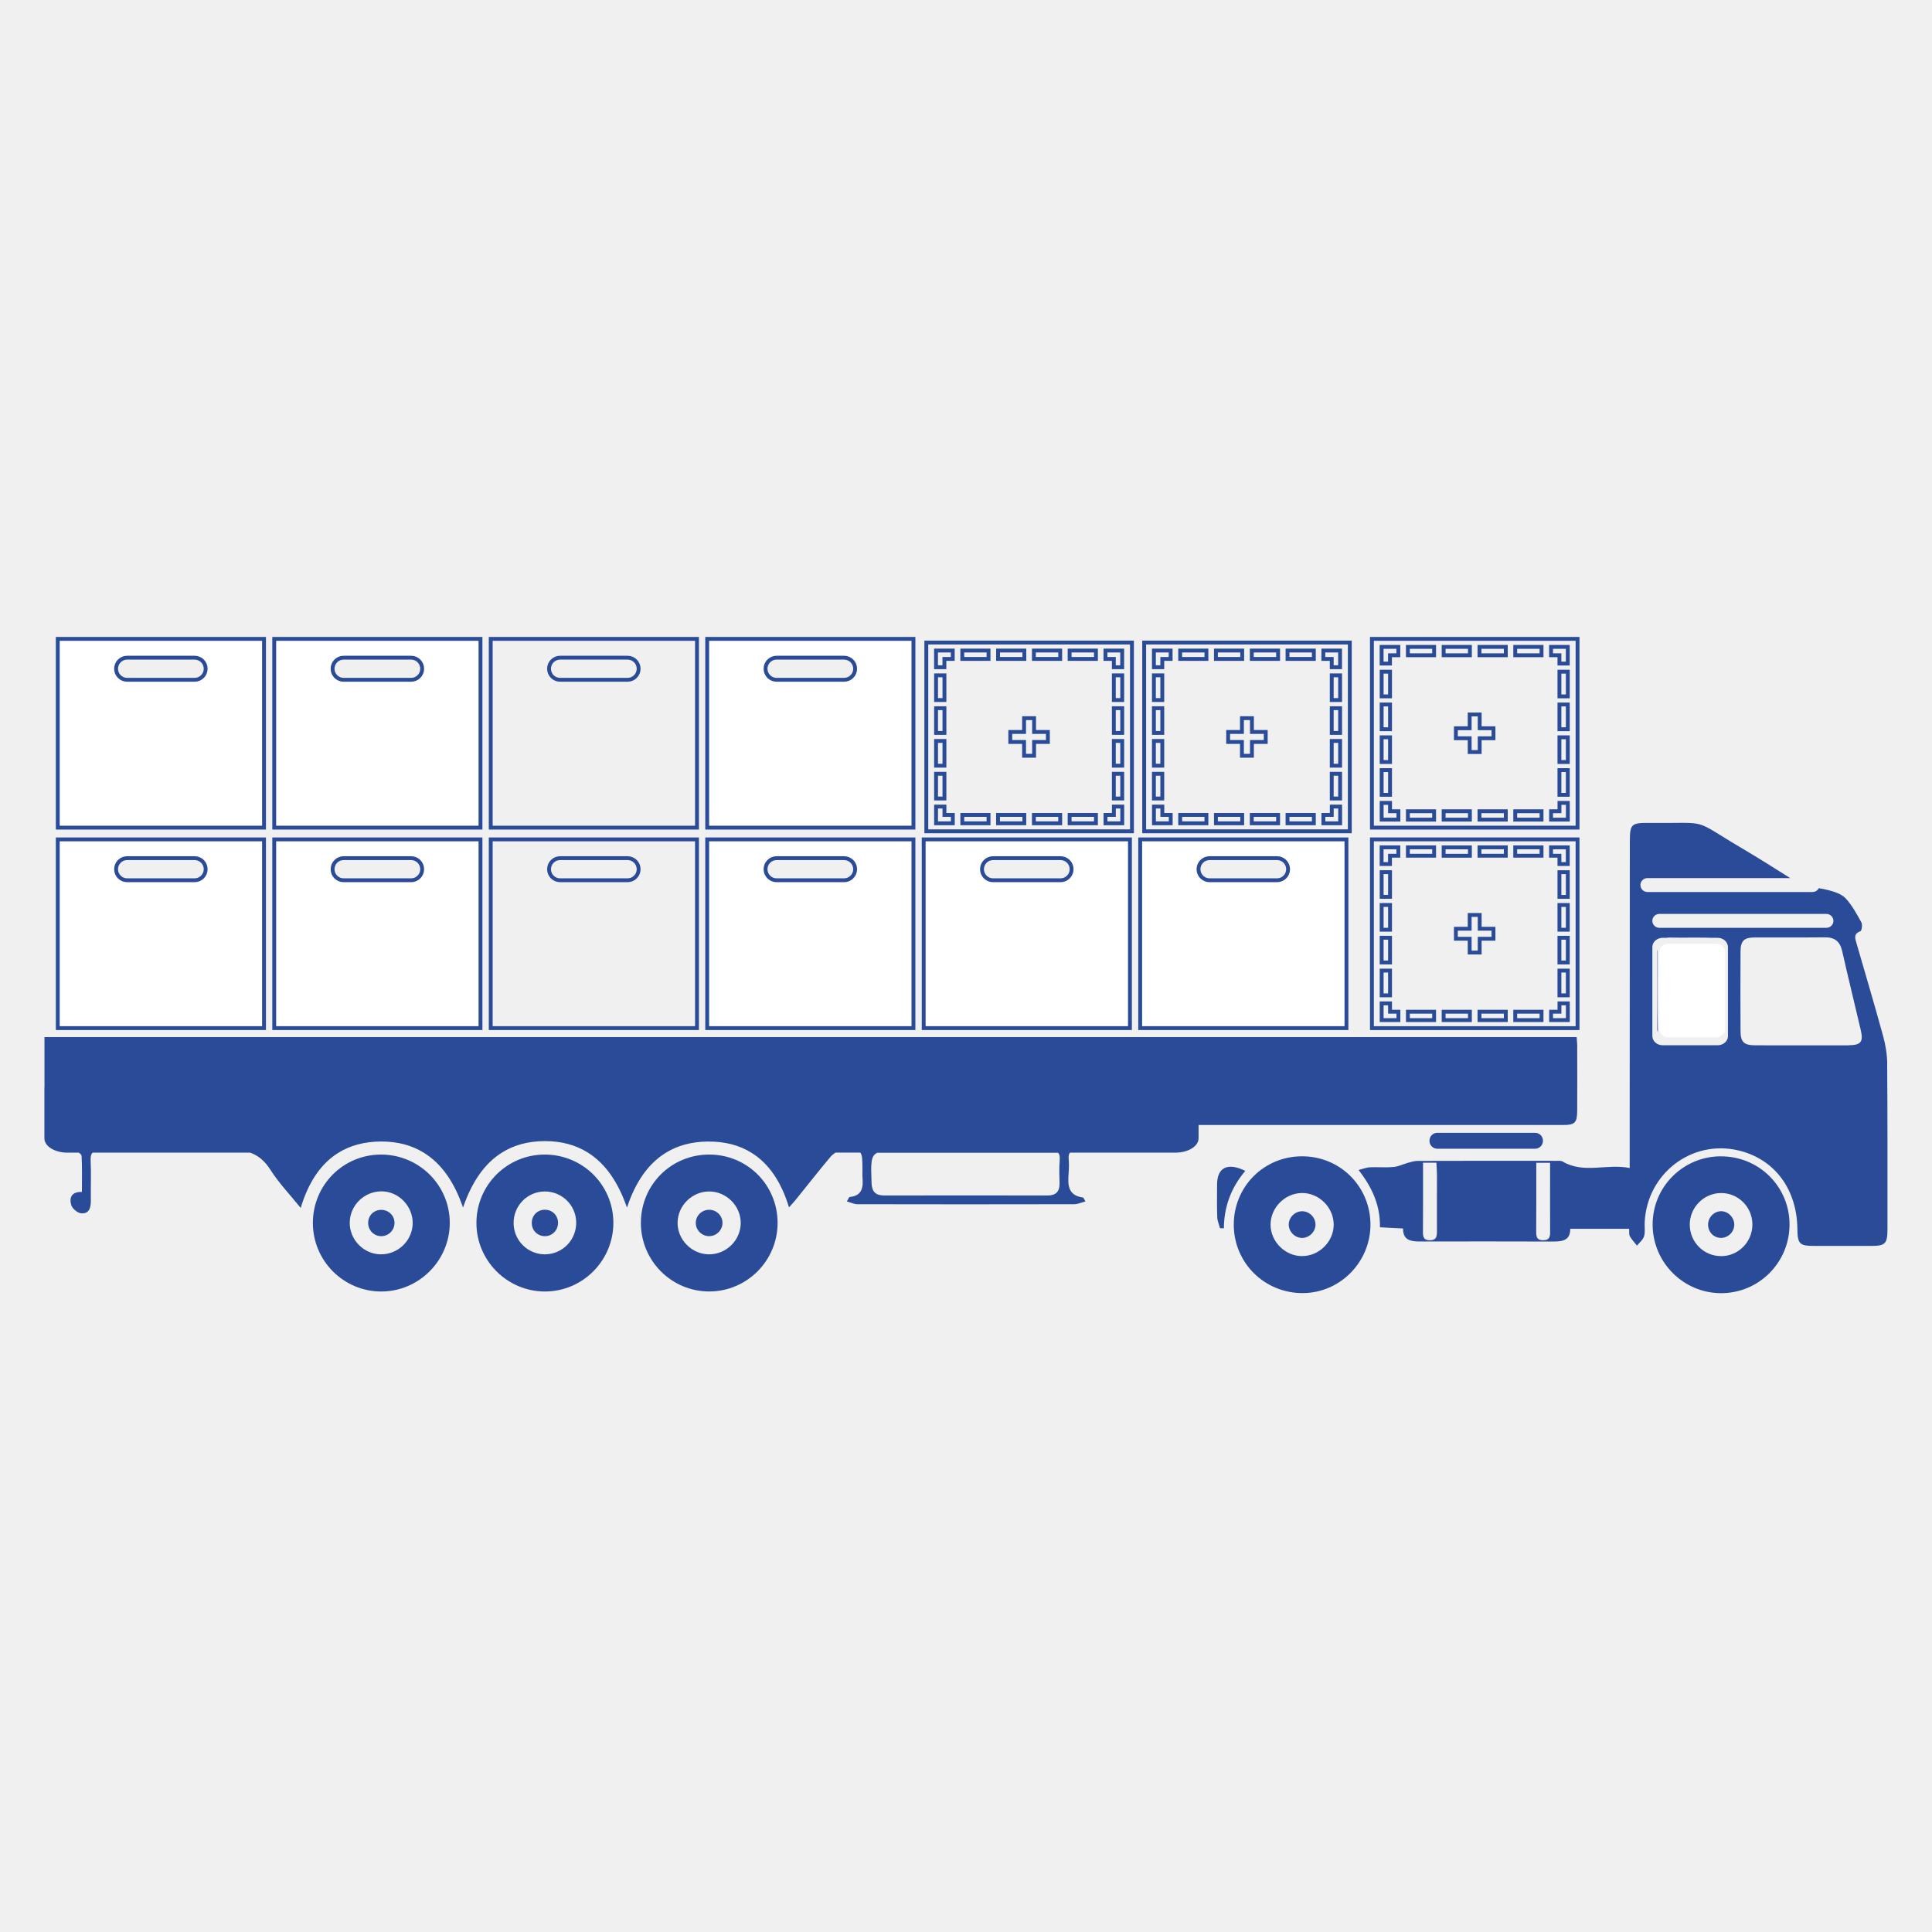
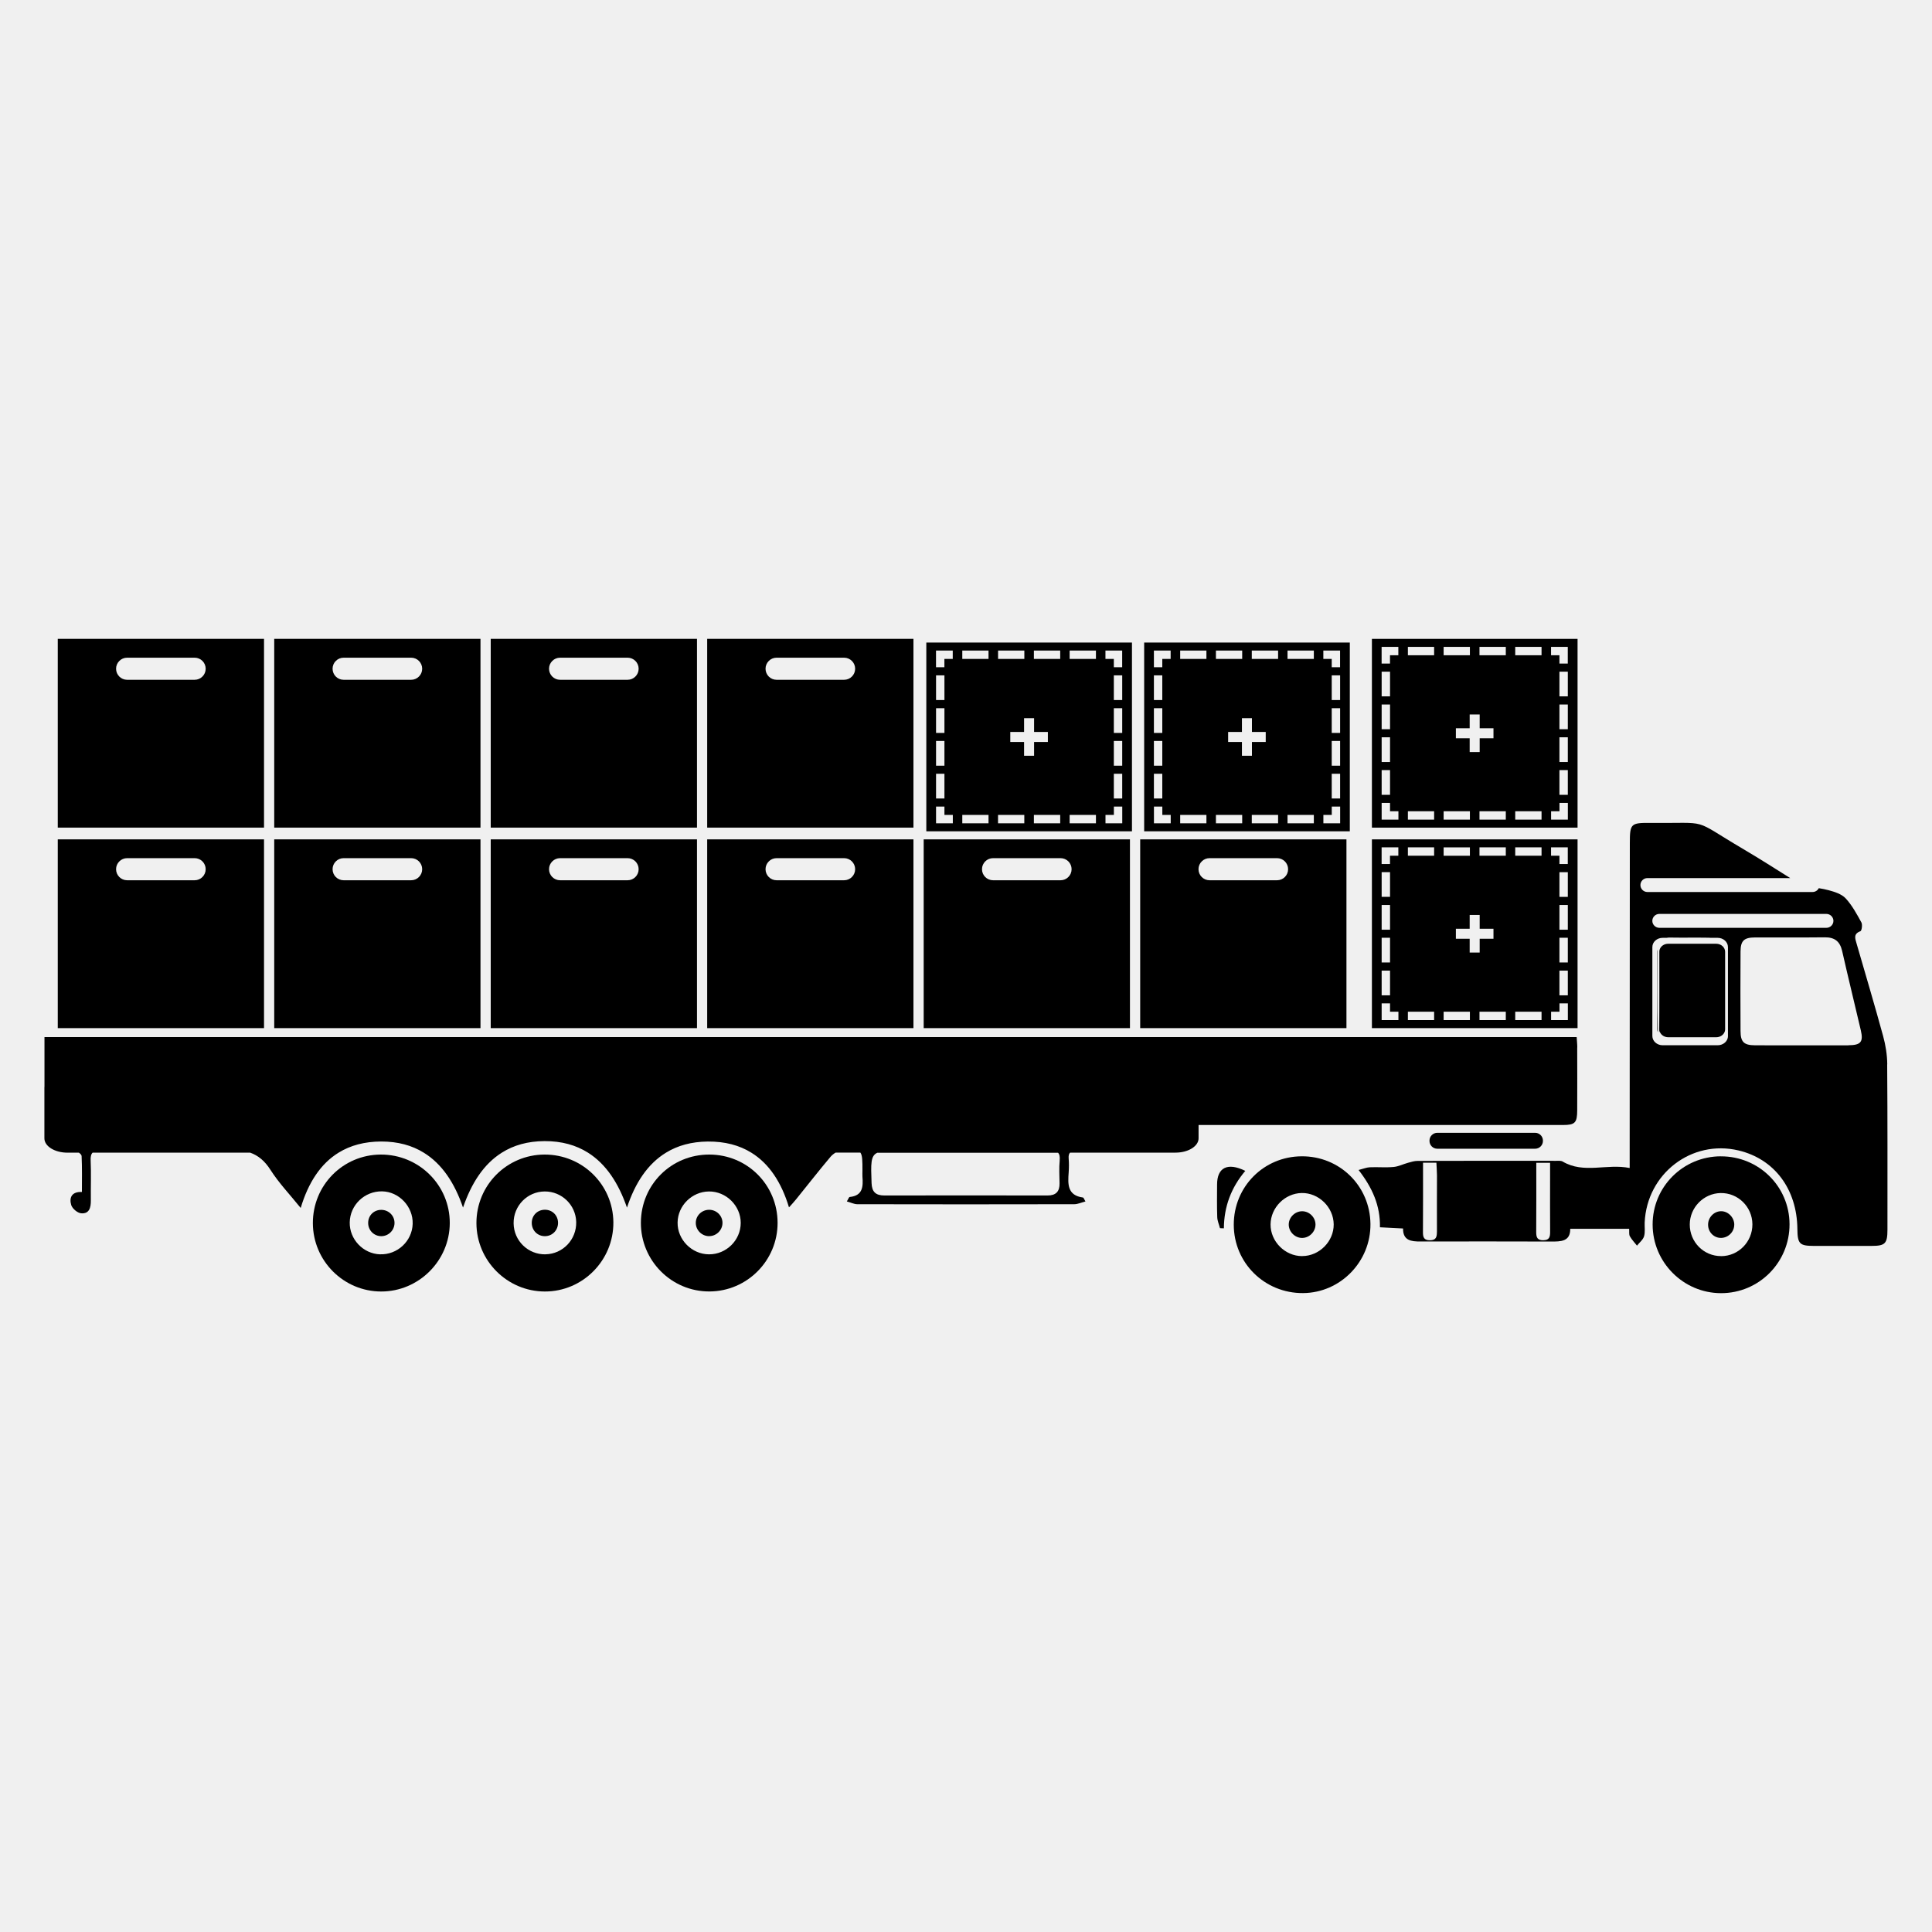
<svg xmlns="http://www.w3.org/2000/svg" id="Layer_1" data-name="Layer 1" viewBox="0 0 500 500">
  <defs>
    <style>
      .cls-1, .cls-2, .cls-3 {
        stroke: #2a4c98;
        stroke-miterlimit: 10;
      }

      .cls-1, .cls-4 {
        fill: #fff;
      }

      .cls-2, .cls-3 {
        fill: none;
      }

      .cls-3 {
        strokeWidth: .25px;
      }

      .cls-4, .cls-5 {
        strokeWidth: 0px;
      }

      .cls-5 {
        fill: #2a4c98;
      }
    </style>
  </defs>
-   <path class="cls-4" d="M429.59,267.14c-.11-.24-.16-.5-.16-.78v-20.03c0-.2.03-.4.09-.58,0,.04,0,.09,0,.13,0,7.09-.06,14.17.08,21.26Z" />
-   <path class="cls-4" d="M429.59,267.14c-.11-.24-.16-.5-.16-.78v-20.03c0-.2.03-.4.09-.58,0,.04,0,.09,0,.13,0,7.09-.06,14.17.08,21.26Z" />
-   <path class="cls-4" d="M446.46,246.33v20.03c0,.36-.1.69-.27.98-.39.66-1.16,1.1-2.04,1.1h-12.4c-.98,0-1.81-.54-2.15-1.31-.14-7.09-.08-14.17-.08-21.26,0-.05,0-.09,0-.13.28-.87,1.16-1.5,2.22-1.5h12.4c.64,0,1.22.23,1.64.61.42.38.68.9.68,1.48Z" />
+   <path className="cls-4" d="M429.59,267.14c-.11-.24-.16-.5-.16-.78v-20.03c0-.2.03-.4.09-.58,0,.04,0,.09,0,.13,0,7.09-.06,14.17.08,21.26Z" />
+   <path className="cls-4" d="M429.59,267.14c-.11-.24-.16-.5-.16-.78v-20.03c0-.2.03-.4.09-.58,0,.04,0,.09,0,.13,0,7.09-.06,14.17.08,21.26Z" />
+   <path className="cls-4" d="M446.46,246.33v20.03c0,.36-.1.69-.27.98-.39.66-1.16,1.1-2.04,1.1h-12.4c-.98,0-1.81-.54-2.15-1.31-.14-7.09-.08-14.17-.08-21.26,0-.05,0-.09,0-.13.28-.87,1.16-1.5,2.22-1.5h12.4c.64,0,1.22.23,1.64.61.42.38.68.9.68,1.48Z" />
  <g>
-     <path class="cls-5" d="M408.2,271.11c0-.91-.11-1.81-.16-2.71H11.51c0,4.33,0,8.57,0,12.79h0v.02h0c-.01.07-.02.14-.02.21v13.19c0,2.04,2.68,3.7,5.97,3.7h2.96c.38.26.68.59.7.86.15,3.06.08,6.13.08,9.31-2.75-.11-3.3,1.57-2.77,3.37.27.93,1.63,2.08,2.58,2.15,2.14.18,2.52-1.53,2.5-3.35-.04-3.43.1-6.87-.05-10.3-.05-1,.11-1.66.51-2.05h40.76c2.07.73,3.78,2.12,5.26,4.45,2.17,3.41,5.03,6.39,7.83,9.87,1.95-6.53,5.15-11.46,9.82-14.32,3.04-1.87,6.7-2.87,11.03-2.88,4.33,0,7.95,1.01,10.98,2.88,4.75,2.91,8.02,7.88,10.18,14.22,2.15-6.29,5.36-11.28,10.06-14.22,3.02-1.91,6.66-2.96,11.03-2.98,4.45-.02,8.16,1.04,11.24,2.98,4.7,2.95,7.93,7.93,10.1,14.23,2.1-6.38,5.37-11.34,10.12-14.23,2.98-1.83,6.55-2.83,10.78-2.87,4.45-.04,8.18.96,11.27,2.87,4.65,2.86,7.83,7.75,9.76,14.17.74-.83,1.32-1.43,1.83-2.08,2.97-3.67,5.87-7.39,8.91-11,.35-.41.82-.8,1.33-1.1h6.4c.54.72.54,2.12.54,4.68,0,.52-.03,1.03,0,1.55.2,2.57.1,4.92-3.3,5.26-.2.02-.34.51-.74,1.15,1.06.29,1.89.72,2.72.72,18.71.04,37.42.04,56.13,0,.91,0,1.82-.43,2.9-.71-.37-.62-.47-1-.62-1.02-4.09-.55-3.94-3.47-3.72-6.49.09-1.19.1-2.41,0-3.6-.06-.74.06-1.22.36-1.53h27.29c3.3,0,5.97-1.66,5.97-3.7v-3.45c31.44,0,62.87.01,94.31,0,3.13,0,3.67-.58,3.68-3.85.02-5.41.02-10.82,0-16.22ZM274.25,300.31c-.19,1.96-.07,3.95-.04,5.92.04,2.13-.93,3.16-3.1,3.16-14.08-.02-28.15-.03-42.23,0-2.25,0-3.24-.94-3.32-3.22-.18-5.02-.27-7.03,1.47-7.83h46.8c.37.38.51,1,.41,1.99Z" />
-     <path class="cls-5" d="M428.98,245.88s0-.09,0-.13c-.06.19-.09.38-.09.58v20.03c0,.27.06.54.16.78-.14-7.09-.08-14.17-.08-21.26ZM428.98,245.88s0-.09,0-.13c-.06.19-.09.38-.09.58v20.03c0,.27.06.54.16.78-.14-7.09-.08-14.17-.08-21.26ZM428.98,245.88s0-.09,0-.13c-.06.19-.09.38-.09.58v20.03c0,.27.06.54.16.78-.14-7.09-.08-14.17-.08-21.26ZM428.98,245.88s0-.09,0-.13c-.06.19-.09.38-.09.58v20.03c0,.27.06.54.16.78-.14-7.09-.08-14.17-.08-21.26ZM428.98,245.88s0-.09,0-.13c-.06.19-.09.38-.09.58v20.03c0,.27.06.54.16.78-.14-7.09-.08-14.17-.08-21.26ZM428.98,245.88s0-.09,0-.13c-.06.19-.09.38-.09.58v20.03c0,.27.06.54.16.78-.14-7.09-.08-14.17-.08-21.26ZM428.98,245.88s0-.09,0-.13c-.06.19-.09.38-.09.58v20.03c0,.27.06.54.16.78-.14-7.09-.08-14.17-.08-21.26ZM428.98,245.88s0-.09,0-.13c-.06.19-.09.38-.09.58v20.03c0,.27.06.54.16.78-.14-7.09-.08-14.17-.08-21.26ZM488.42,275.46c-.02-2.45-.42-4.96-1.07-7.33-2.19-8.02-4.57-16-6.88-23.98-.37-1.27-.85-2.47,1-3.15.35-.12.57-1.69.26-2.27-1.19-2.17-2.41-4.43-4.07-6.23-1.04-1.12-2.84-1.69-4.4-2.11-.84-.23-1.7-.39-2.56-.53-.3.59-.91.99-1.61.99h-42.75c-.49,0-.95-.2-1.27-.53-.33-.32-.53-.78-.53-1.27,0-.99.81-1.8,1.8-1.8h36.97c-4.07-2.55-8.12-5.14-12.26-7.58-13.68-8.05-8.02-6.55-24.02-6.7-4.98-.04-5.23.22-5.23,5.23-.02,26.69-.03,53.38-.04,80.07v4.01c-5.97-1.2-11.85,1.57-17.34-1.67-.46-.27-1.17-.19-1.77-.19-11.93-.01-23.86-.02-35.79.02-.82,0-1.66.27-2.47.49-1.25.34-2.47.97-3.74,1.08-2.04.19-4.11-.01-6.17.08-.83.04-1.65.39-2.88.7,3.54,4.57,5.64,9.18,5.53,14.83,2.01.1,3.87.2,5.98.31-.04,3.14,2.1,3.38,4.54,3.37,11.24-.03,22.49-.02,33.73.01,2.55.01,5.03.03,5-3.3h15.24c.06.78-.08,1.47.19,1.94.49.88,1.22,1.62,1.84,2.42.63-.79,1.55-1.5,1.83-2.41.33-1.11.11-2.38.16-3.58.57-12.63,12.14-21.52,24.27-18.65,9.3,2.2,15.14,9.98,15.25,20.31.04,3.86.55,4.39,4.24,4.4,4.98.01,9.96.01,14.93,0,3.56,0,4.14-.59,4.14-4.23,0-14.25.04-28.5-.07-42.74ZM371.87,318.85c0,1.3-.24,2.12-1.8,2.13-1.56.01-1.82-.78-1.81-2.1.04-5.9.02-11.79.02-17.97h3.46c.05,1.14.14,2.21.15,3.29,0,4.88-.04,9.76-.01,14.65ZM399.39,320.98c-1.56,0-1.82-.78-1.82-2.1.04-5.89.02-11.78.02-17.95h3.57v4.56c0,4.45-.02,8.9.01,13.34,0,1.28-.2,2.14-1.78,2.14ZM447.2,268.12c0,1.32-1.19,2.39-2.66,2.39h-14.25c-1.47,0-2.66-1.07-2.66-2.39v-23.02c0-1.32,1.19-2.39,2.66-2.39h1c.3-.06.63-.08.99-.07,3.33.06,6.66-.02,10,.04.11,0,.22.01.32.03h1.93c1.47,0,2.66,1.07,2.66,2.39v23.02ZM429.45,240.12c-.5,0-.96-.2-1.29-.53-.33-.32-.54-.78-.54-1.27,0-.99.82-1.8,1.82-1.8h43.22c.5,0,.96.2,1.29.53.33.32.54.78.54,1.27,0,.99-.82,1.8-1.82,1.8h-43.22ZM478.35,270.53c-3.94.02-7.89,0-11.83,0s-8.24.02-12.35-.01c-2.84-.02-3.71-.85-3.72-3.69-.04-6.87-.04-13.73,0-20.59.02-2.8.91-3.62,3.77-3.63,6.01-.02,12.01.04,18.02-.03,2.55-.03,3.94,1.03,4.51,3.55,1.55,6.85,3.23,13.67,4.83,20.52.7,3.01-.01,3.85-3.22,3.86ZM428.98,245.88s0-.09,0-.13c-.06.19-.09.38-.09.58v20.03c0,.27.06.54.16.78-.14-7.09-.08-14.17-.08-21.26ZM428.98,245.88s0-.09,0-.13c-.06.19-.09.38-.09.58v20.03c0,.27.06.54.16.78-.14-7.09-.08-14.17-.08-21.26ZM428.98,245.88s0-.09,0-.13c-.06.19-.09.38-.09.58v20.03c0,.27.06.54.16.78-.14-7.09-.08-14.17-.08-21.26ZM428.98,245.88s0-.09,0-.13c-.06.19-.09.38-.09.58v20.03c0,.27.06.54.16.78-.14-7.09-.08-14.17-.08-21.26ZM428.98,245.88s0-.09,0-.13c-.06.19-.09.38-.09.58v20.03c0,.27.06.54.16.78-.14-7.09-.08-14.17-.08-21.26ZM428.98,245.88s0-.09,0-.13c-.06.19-.09.38-.09.58v20.03c0,.27.06.54.16.78-.14-7.09-.08-14.17-.08-21.26ZM428.98,245.88s0-.09,0-.13c-.06.19-.09.38-.09.58v20.03c0,.27.06.54.16.78-.14-7.09-.08-14.17-.08-21.26Z" />
-     <path class="cls-5" d="M445.35,299.25c-9.8.03-17.68,7.93-17.65,17.69.02,9.75,7.94,17.7,17.67,17.73,9.85.03,17.8-7.97,17.76-17.87-.04-9.76-7.96-17.57-17.78-17.54ZM445.44,325.08c-4.52.02-8.14-3.64-8.13-8.19.01-4.39,3.58-8.04,7.96-8.13,4.51-.09,8.21,3.54,8.25,8.07.03,4.54-3.59,8.24-8.08,8.26Z" />
-     <path class="cls-5" d="M140.91,298.8c-9.77.04-17.63,7.96-17.61,17.74.02,9.73,7.96,17.68,17.7,17.7,9.82.02,17.82-8.07,17.74-17.92-.09-9.76-8.02-17.55-17.83-17.52ZM141.2,324.62c-4.52.09-8.22-3.5-8.28-8.02-.06-4.53,3.55-8.23,8.05-8.25,4.42-.02,8.04,3.49,8.15,7.89.11,4.54-3.44,8.29-7.93,8.37Z" />
-     <path class="cls-5" d="M98.53,298.8c-9.79.05-17.58,7.94-17.56,17.75.03,9.76,7.95,17.69,17.69,17.69,9.71,0,17.69-7.95,17.74-17.68.05-9.83-7.98-17.8-17.87-17.76ZM98.34,324.62c-4.37-.16-7.91-3.9-7.83-8.27.08-4.5,3.83-8.09,8.35-8.03,4.41.06,8.08,3.95,7.94,8.42-.14,4.48-3.97,8.04-8.46,7.87Z" />
-     <path class="cls-5" d="M336.87,299.25c-9.82.05-17.59,7.88-17.57,17.72.01,9.88,8,17.75,17.93,17.68,9.68-.07,17.55-8.15,17.44-17.91-.11-9.83-7.97-17.55-17.8-17.49ZM336.98,325.08c-4.43,0-8.21-3.81-8.16-8.23.05-4.34,3.7-8.01,8.05-8.1,4.41-.08,8.25,3.67,8.29,8.11.04,4.42-3.73,8.22-8.17,8.21Z" />
-     <path class="cls-5" d="M183.57,298.8c-9.83-.01-17.65,7.76-17.71,17.59-.06,9.86,7.94,17.9,17.78,17.84,9.74-.06,17.62-8.02,17.6-17.78-.02-9.81-7.86-17.64-17.66-17.65ZM183.48,324.62c-4.46-.02-8.19-3.81-8.12-8.25.07-4.36,3.71-7.97,8.1-8.02,4.46-.05,8.24,3.69,8.24,8.13,0,4.48-3.72,8.16-8.21,8.14Z" />
-     <path class="cls-5" d="M315.73,317.85c-.25-.96-.68-1.91-.71-2.87-.1-2.81-.05-5.63-.04-8.45.01-4.33,2.67-5.79,7.3-3.51-3.61,4.26-5.51,9.21-5.54,14.87-.34-.01-.67-.03-1.01-.04Z" />
-     <path class="cls-5" d="M448.82,316.88c.04,1.86-1.47,3.43-3.35,3.49-1.87.05-3.4-1.45-3.42-3.38-.03-1.88,1.49-3.5,3.33-3.53,1.81-.03,3.41,1.56,3.45,3.42Z" />
-     <path class="cls-5" d="M141.05,319.92c-1.91.02-3.41-1.46-3.43-3.4-.02-1.94,1.43-3.42,3.37-3.44,1.94-.02,3.42,1.45,3.43,3.38,0,1.93-1.46,3.44-3.37,3.46Z" />
-     <path class="cls-5" d="M102.1,316.51c-.01,1.88-1.54,3.4-3.42,3.41-1.89,0-3.4-1.51-3.4-3.42,0-1.94,1.47-3.4,3.4-3.39,1.92.01,3.43,1.51,3.42,3.39Z" />
-     <path class="cls-5" d="M340.45,316.95c-.02,1.93-1.75,3.55-3.68,3.42-1.83-.12-3.33-1.78-3.24-3.6.08-1.83,1.71-3.35,3.55-3.3,1.85.05,3.39,1.64,3.37,3.48Z" />
-     <path class="cls-5" d="M183.54,319.92c-1.89,0-3.46-1.54-3.47-3.42-.01-1.88,1.53-3.4,3.45-3.41,1.91,0,3.46,1.51,3.46,3.39,0,1.87-1.56,3.43-3.45,3.43Z" />
-     <rect class="cls-5" x="369.95" y="293.17" width="29.36" height="4.12" rx="2.02" ry="2.02" />
+     <path className="cls-5" d="M408.2,271.11c0-.91-.11-1.81-.16-2.71H11.51c0,4.33,0,8.57,0,12.79h0v.02h0c-.01.07-.02.14-.02.21v13.19c0,2.04,2.68,3.7,5.97,3.7h2.96c.38.26.68.59.7.86.15,3.06.08,6.13.08,9.31-2.75-.11-3.3,1.57-2.77,3.37.27.93,1.63,2.08,2.58,2.15,2.14.18,2.52-1.53,2.5-3.35-.04-3.43.1-6.87-.05-10.3-.05-1,.11-1.66.51-2.05h40.76c2.07.73,3.78,2.12,5.26,4.45,2.17,3.41,5.03,6.39,7.83,9.87,1.95-6.53,5.15-11.46,9.82-14.32,3.04-1.87,6.7-2.87,11.03-2.88,4.33,0,7.95,1.01,10.98,2.88,4.75,2.91,8.02,7.88,10.18,14.22,2.15-6.29,5.36-11.28,10.06-14.22,3.02-1.91,6.66-2.96,11.03-2.98,4.45-.02,8.16,1.04,11.24,2.98,4.7,2.95,7.93,7.93,10.1,14.23,2.1-6.38,5.37-11.34,10.12-14.23,2.98-1.83,6.55-2.83,10.78-2.87,4.45-.04,8.18.96,11.27,2.87,4.65,2.86,7.83,7.75,9.76,14.17.74-.83,1.32-1.43,1.83-2.08,2.97-3.67,5.87-7.39,8.91-11,.35-.41.82-.8,1.33-1.1h6.4c.54.72.54,2.12.54,4.68,0,.52-.03,1.03,0,1.55.2,2.57.1,4.92-3.3,5.26-.2.02-.34.51-.74,1.15,1.06.29,1.89.72,2.72.72,18.71.04,37.42.04,56.13,0,.91,0,1.82-.43,2.9-.71-.37-.62-.47-1-.62-1.02-4.09-.55-3.94-3.47-3.72-6.49.09-1.19.1-2.41,0-3.6-.06-.74.06-1.22.36-1.53h27.29c3.3,0,5.97-1.66,5.97-3.7v-3.45c31.44,0,62.87.01,94.31,0,3.13,0,3.67-.58,3.68-3.85.02-5.41.02-10.82,0-16.22ZM274.25,300.31c-.19,1.96-.07,3.95-.04,5.92.04,2.13-.93,3.16-3.1,3.16-14.08-.02-28.15-.03-42.23,0-2.25,0-3.24-.94-3.32-3.22-.18-5.02-.27-7.03,1.47-7.83h46.8c.37.38.51,1,.41,1.99Z" />
+     <path className="cls-5" d="M428.98,245.88s0-.09,0-.13c-.06.19-.09.38-.09.58v20.03c0,.27.06.54.16.78-.14-7.09-.08-14.17-.08-21.26ZM428.98,245.88s0-.09,0-.13c-.06.19-.09.38-.09.58v20.03c0,.27.06.54.16.78-.14-7.09-.08-14.17-.08-21.26ZM428.98,245.88s0-.09,0-.13c-.06.19-.09.38-.09.58v20.03c0,.27.06.54.16.78-.14-7.09-.08-14.17-.08-21.26ZM428.98,245.88s0-.09,0-.13c-.06.19-.09.38-.09.58v20.03c0,.27.06.54.16.78-.14-7.09-.08-14.17-.08-21.26ZM428.98,245.88s0-.09,0-.13c-.06.19-.09.38-.09.58v20.03c0,.27.06.54.16.78-.14-7.09-.08-14.17-.08-21.26ZM428.98,245.88s0-.09,0-.13c-.06.19-.09.38-.09.58v20.03c0,.27.06.54.16.78-.14-7.09-.08-14.17-.08-21.26ZM428.98,245.88s0-.09,0-.13c-.06.19-.09.38-.09.58v20.03c0,.27.06.54.16.78-.14-7.09-.08-14.17-.08-21.26ZM428.98,245.88s0-.09,0-.13c-.06.19-.09.38-.09.58v20.03c0,.27.06.54.16.78-.14-7.09-.08-14.17-.08-21.26ZM488.42,275.46c-.02-2.45-.42-4.96-1.07-7.33-2.19-8.02-4.57-16-6.88-23.98-.37-1.27-.85-2.47,1-3.15.35-.12.57-1.69.26-2.27-1.19-2.17-2.41-4.43-4.07-6.23-1.04-1.12-2.84-1.69-4.4-2.11-.84-.23-1.7-.39-2.56-.53-.3.59-.91.99-1.61.99h-42.75c-.49,0-.95-.2-1.27-.53-.33-.32-.53-.78-.53-1.27,0-.99.81-1.8,1.8-1.8h36.97c-4.07-2.55-8.12-5.14-12.26-7.58-13.68-8.05-8.02-6.55-24.02-6.7-4.98-.04-5.23.22-5.23,5.23-.02,26.69-.03,53.38-.04,80.07v4.01c-5.97-1.2-11.85,1.57-17.34-1.67-.46-.27-1.17-.19-1.77-.19-11.93-.01-23.86-.02-35.79.02-.82,0-1.66.27-2.47.49-1.25.34-2.47.97-3.74,1.08-2.04.19-4.11-.01-6.17.08-.83.04-1.65.39-2.88.7,3.54,4.57,5.64,9.18,5.53,14.83,2.01.1,3.87.2,5.98.31-.04,3.14,2.1,3.38,4.54,3.37,11.24-.03,22.49-.02,33.73.01,2.55.01,5.03.03,5-3.3h15.24c.06.78-.08,1.47.19,1.94.49.88,1.22,1.62,1.84,2.42.63-.79,1.55-1.5,1.83-2.41.33-1.11.11-2.38.16-3.58.57-12.63,12.14-21.52,24.27-18.65,9.3,2.2,15.14,9.98,15.25,20.31.04,3.86.55,4.39,4.24,4.4,4.98.01,9.96.01,14.93,0,3.56,0,4.14-.59,4.14-4.23,0-14.25.04-28.5-.07-42.74ZM371.87,318.85c0,1.3-.24,2.12-1.8,2.13-1.56.01-1.82-.78-1.81-2.1.04-5.9.02-11.79.02-17.97h3.46c.05,1.14.14,2.21.15,3.29,0,4.88-.04,9.76-.01,14.65ZM399.39,320.98c-1.56,0-1.82-.78-1.82-2.1.04-5.89.02-11.78.02-17.95h3.57v4.56c0,4.45-.02,8.9.01,13.34,0,1.28-.2,2.14-1.78,2.14ZM447.2,268.12c0,1.32-1.19,2.39-2.66,2.39h-14.25c-1.47,0-2.66-1.07-2.66-2.39v-23.02c0-1.32,1.19-2.39,2.66-2.39h1c.3-.06.63-.08.99-.07,3.33.06,6.66-.02,10,.04.11,0,.22.01.32.03h1.93c1.47,0,2.66,1.07,2.66,2.39v23.02ZM429.45,240.12c-.5,0-.96-.2-1.29-.53-.33-.32-.54-.78-.54-1.27,0-.99.82-1.8,1.82-1.8h43.22c.5,0,.96.2,1.29.53.33.32.54.78.54,1.27,0,.99-.82,1.8-1.82,1.8h-43.22ZM478.35,270.53c-3.94.02-7.89,0-11.83,0s-8.24.02-12.35-.01c-2.84-.02-3.71-.85-3.72-3.69-.04-6.87-.04-13.73,0-20.59.02-2.8.91-3.62,3.77-3.63,6.01-.02,12.01.04,18.02-.03,2.55-.03,3.94,1.03,4.51,3.55,1.55,6.85,3.23,13.67,4.83,20.52.7,3.01-.01,3.85-3.22,3.86ZM428.98,245.88s0-.09,0-.13c-.06.19-.09.38-.09.58v20.03c0,.27.06.54.16.78-.14-7.09-.08-14.17-.08-21.26ZM428.98,245.88s0-.09,0-.13c-.06.19-.09.38-.09.58v20.03c0,.27.06.54.16.78-.14-7.09-.08-14.17-.08-21.26ZM428.98,245.88s0-.09,0-.13c-.06.19-.09.38-.09.58v20.03c0,.27.06.54.16.78-.14-7.09-.08-14.17-.08-21.26ZM428.98,245.88s0-.09,0-.13c-.06.19-.09.38-.09.58v20.03c0,.27.06.54.16.78-.14-7.09-.08-14.17-.08-21.26ZM428.98,245.88s0-.09,0-.13c-.06.19-.09.38-.09.58v20.03c0,.27.06.54.16.78-.14-7.09-.08-14.17-.08-21.26ZM428.98,245.88s0-.09,0-.13c-.06.19-.09.38-.09.58v20.03c0,.27.06.54.16.78-.14-7.09-.08-14.17-.08-21.26ZM428.98,245.88s0-.09,0-.13c-.06.19-.09.38-.09.58v20.03c0,.27.06.54.16.78-.14-7.09-.08-14.17-.08-21.26Z" />
+     <path className="cls-5" d="M445.35,299.25c-9.8.03-17.68,7.93-17.65,17.69.02,9.75,7.94,17.7,17.67,17.73,9.85.03,17.8-7.97,17.76-17.87-.04-9.76-7.96-17.57-17.78-17.54ZM445.44,325.08c-4.52.02-8.14-3.64-8.13-8.19.01-4.39,3.58-8.04,7.96-8.13,4.51-.09,8.21,3.54,8.25,8.07.03,4.54-3.59,8.24-8.08,8.26Z" />
+     <path className="cls-5" d="M140.91,298.8c-9.77.04-17.63,7.96-17.61,17.74.02,9.73,7.96,17.68,17.7,17.7,9.82.02,17.82-8.07,17.74-17.92-.09-9.76-8.02-17.55-17.83-17.52ZM141.2,324.62c-4.52.09-8.22-3.5-8.28-8.02-.06-4.53,3.55-8.23,8.05-8.25,4.42-.02,8.04,3.49,8.15,7.89.11,4.54-3.44,8.29-7.93,8.37Z" />
+     <path className="cls-5" d="M98.53,298.8c-9.79.05-17.58,7.94-17.56,17.75.03,9.76,7.95,17.69,17.69,17.69,9.71,0,17.69-7.95,17.74-17.68.05-9.83-7.98-17.8-17.87-17.76ZM98.34,324.62c-4.37-.16-7.91-3.9-7.83-8.27.08-4.5,3.83-8.09,8.35-8.03,4.41.06,8.08,3.95,7.94,8.42-.14,4.48-3.97,8.04-8.46,7.87Z" />
+     <path className="cls-5" d="M336.87,299.25c-9.82.05-17.59,7.88-17.57,17.72.01,9.88,8,17.75,17.93,17.68,9.68-.07,17.55-8.15,17.44-17.91-.11-9.83-7.97-17.55-17.8-17.49ZM336.98,325.08c-4.43,0-8.21-3.81-8.16-8.23.05-4.34,3.7-8.01,8.05-8.1,4.41-.08,8.25,3.67,8.29,8.11.04,4.42-3.73,8.22-8.17,8.21Z" />
+     <path className="cls-5" d="M183.57,298.8c-9.83-.01-17.65,7.76-17.71,17.59-.06,9.86,7.94,17.9,17.78,17.84,9.74-.06,17.62-8.02,17.6-17.78-.02-9.81-7.86-17.64-17.66-17.65ZM183.48,324.62c-4.46-.02-8.19-3.81-8.12-8.25.07-4.36,3.71-7.97,8.1-8.02,4.46-.05,8.24,3.69,8.24,8.13,0,4.48-3.72,8.16-8.21,8.14Z" />
+     <path className="cls-5" d="M315.73,317.85c-.25-.96-.68-1.91-.71-2.87-.1-2.81-.05-5.63-.04-8.45.01-4.33,2.67-5.79,7.3-3.51-3.61,4.26-5.51,9.21-5.54,14.87-.34-.01-.67-.03-1.01-.04Z" />
+     <path className="cls-5" d="M448.82,316.88c.04,1.86-1.47,3.43-3.35,3.49-1.87.05-3.4-1.45-3.42-3.38-.03-1.88,1.49-3.5,3.33-3.53,1.81-.03,3.41,1.56,3.45,3.42Z" />
+     <path className="cls-5" d="M141.05,319.92c-1.91.02-3.41-1.46-3.43-3.4-.02-1.94,1.43-3.42,3.37-3.44,1.94-.02,3.42,1.45,3.43,3.38,0,1.93-1.46,3.44-3.37,3.46Z" />
+     <path className="cls-5" d="M102.1,316.51c-.01,1.88-1.54,3.4-3.42,3.41-1.89,0-3.4-1.51-3.4-3.42,0-1.94,1.47-3.4,3.4-3.39,1.92.01,3.43,1.51,3.42,3.39Z" />
+     <path className="cls-5" d="M340.45,316.95c-.02,1.93-1.75,3.55-3.68,3.42-1.83-.12-3.33-1.78-3.24-3.6.08-1.83,1.71-3.35,3.55-3.3,1.85.05,3.39,1.64,3.37,3.48Z" />
+     <path className="cls-5" d="M183.54,319.92c-1.89,0-3.46-1.54-3.47-3.42-.01-1.88,1.53-3.4,3.45-3.41,1.91,0,3.46,1.51,3.46,3.39,0,1.87-1.56,3.43-3.45,3.43Z" />
+     <rect className="cls-5" x="369.95" y="293.17" width="29.36" height="4.12" rx="2.02" ry="2.02" />
  </g>
  <g>
-     <path class="cls-1" d="M14.95,217.23v48.85h53.38v-48.85H14.95ZM52.39,226.97c-.51.52-1.23.84-2.02.84h-17.47c-1.58,0-2.86-1.28-2.86-2.86,0-.79.32-1.51.84-2.02.51-.52,1.23-.84,2.02-.84h17.47c1.58,0,2.86,1.28,2.86,2.86,0,.79-.32,1.51-.84,2.02Z" />
-     <path class="cls-3" d="M239.73,166.29v48.85h53.22v-48.85h-53.22ZM258.3,168.36h6.8v2.17h-6.8v-2.17ZM271.19,189.43v2.59h-3.57v3.57h-2.59v-3.57h-3.57v-2.59h3.57v-3.57h2.59v3.57h3.57ZM242.25,174.78h2.17v6.39h-2.17v-6.39ZM242.25,183.28h2.17v6.4h-2.17v-6.4ZM242.25,191.76h2.17v6.4h-2.17v-6.4ZM242.25,200.25h2.17v6.4h-2.17v-6.4ZM246.58,213.07h-4.33v-4.33h2.17v2.16h2.17v2.17ZM246.58,170.53h-2.17v2.15h-2.17v-4.32h4.33v2.17ZM255.83,213.07h-6.79v-2.17h6.79v2.17ZM255.83,170.53h-6.79v-2.17h6.79v2.17ZM265.09,213.07h-6.8v-2.17h6.8v2.17ZM274.38,213.07h-6.81v-2.17h6.81v2.17ZM274.38,170.53h-6.81v-2.17h6.81v2.17ZM283.63,213.07h-6.81v-2.17h6.81v2.17ZM283.63,170.53h-6.81v-2.17h6.81v2.17ZM290.43,213.07h-4.33v-2.17h2.17v-2.16h2.17v4.33ZM290.43,206.65h-2.17v-6.4h2.17v6.4ZM290.43,198.16h-2.17v-6.4h2.17v6.4ZM290.43,189.68h-2.17v-6.4h2.17v6.4ZM290.43,181.17h-2.17v-6.39h2.17v6.39ZM290.43,172.68h-2.17v-2.15h-2.17v-2.17h4.33v4.32Z" />
-     <path class="cls-3" d="M296.11,166.29v48.85h53.22v-48.85h-53.22ZM314.68,168.36h6.8v2.17h-6.8v-2.17ZM327.57,189.43v2.59h-3.57v3.57h-2.59v-3.57h-3.57v-2.59h3.57v-3.57h2.59v3.57h3.57ZM298.63,174.78h2.17v6.39h-2.17v-6.39ZM298.63,183.28h2.17v6.4h-2.17v-6.4ZM298.63,191.76h2.17v6.4h-2.17v-6.4ZM298.63,200.25h2.17v6.4h-2.17v-6.4ZM302.97,213.07h-4.33v-4.33h2.17v2.16h2.17v2.17ZM302.97,170.53h-2.17v2.15h-2.17v-4.32h4.33v2.17ZM312.22,213.07h-6.79v-2.17h6.79v2.17ZM312.22,170.53h-6.79v-2.17h6.79v2.17ZM321.48,213.07h-6.8v-2.17h6.8v2.17ZM330.77,213.07h-6.81v-2.17h6.81v2.17ZM330.77,170.53h-6.81v-2.17h6.81v2.17ZM340.02,213.07h-6.81v-2.17h6.81v2.17ZM340.02,170.53h-6.81v-2.17h6.81v2.17ZM346.82,213.07h-4.33v-2.17h2.17v-2.16h2.17v4.33ZM346.82,206.65h-2.17v-6.4h2.17v6.4ZM346.82,198.16h-2.17v-6.4h2.17v6.4ZM346.82,189.68h-2.17v-6.4h2.17v6.4ZM346.82,181.17h-2.17v-6.39h2.17v6.39ZM346.82,172.68h-2.17v-2.15h-2.17v-2.17h4.33v4.32Z" />
-     <path class="cls-3" d="M355.05,217.23v48.85h53.22v-48.85h-53.22ZM373.61,219.3h6.8v2.17h-6.8v-2.17ZM386.51,240.36v2.59h-3.57v3.57h-2.59v-3.57h-3.57v-2.59h3.57v-3.57h2.59v3.57h3.57ZM357.57,225.71h2.17v6.39h-2.17v-6.39ZM357.57,234.21h2.17v6.4h-2.17v-6.4ZM357.57,242.69h2.17v6.4h-2.17v-6.4ZM357.57,251.19h2.17v6.4h-2.17v-6.4ZM361.9,264h-4.33v-4.33h2.17v2.16h2.17v2.17ZM361.9,221.46h-2.17v2.15h-2.17v-4.32h4.33v2.17ZM371.15,264h-6.79v-2.17h6.79v2.17ZM371.15,221.46h-6.79v-2.17h6.79v2.17ZM380.41,264h-6.8v-2.17h6.8v2.17ZM389.7,264h-6.81v-2.17h6.81v2.17ZM389.7,221.46h-6.81v-2.17h6.81v2.17ZM398.95,264h-6.81v-2.17h6.81v2.17ZM398.95,221.46h-6.81v-2.17h6.81v2.17ZM405.75,264h-4.33v-2.17h2.17v-2.16h2.17v4.33ZM405.75,257.59h-2.17v-6.4h2.17v6.4ZM405.75,249.09h-2.17v-6.4h2.17v6.4ZM405.75,240.61h-2.17v-6.4h2.17v6.4ZM405.75,232.11h-2.17v-6.39h2.17v6.39ZM405.75,223.61h-2.17v-2.15h-2.17v-2.17h4.33v4.32Z" />
-     <path class="cls-1" d="M14.95,165.34v48.85h53.38v-48.85H14.95ZM52.39,175.09c-.51.52-1.23.84-2.02.84h-17.47c-1.58,0-2.86-1.28-2.86-2.86,0-.79.32-1.51.84-2.02.51-.52,1.23-.84,2.02-.84h17.47c1.58,0,2.86,1.28,2.86,2.86,0,.79-.32,1.51-.84,2.02Z" />
-     <path class="cls-1" d="M70.97,217.23v48.85h53.38v-48.85h-53.38ZM108.42,226.97c-.51.52-1.23.84-2.02.84h-17.47c-1.58,0-2.86-1.28-2.86-2.86,0-.79.32-1.51.84-2.02.51-.52,1.23-.84,2.02-.84h17.47c1.58,0,2.86,1.28,2.86,2.86,0,.79-.32,1.51-.84,2.02Z" />
-     <path class="cls-1" d="M70.97,165.34v48.85h53.38v-48.85h-53.38ZM108.42,175.09c-.51.52-1.23.84-2.02.84h-17.47c-1.58,0-2.86-1.28-2.86-2.86,0-.79.32-1.51.84-2.02.51-.52,1.23-.84,2.02-.84h17.47c1.58,0,2.86,1.28,2.86,2.86,0,.79-.32,1.51-.84,2.02Z" />
-     <path class="cls-2" d="M127,217.23v48.85h53.38v-48.85h-53.38ZM164.44,226.97c-.51.52-1.23.84-2.02.84h-17.47c-1.58,0-2.86-1.28-2.86-2.86,0-.79.32-1.51.84-2.02.51-.52,1.23-.84,2.02-.84h17.47c1.58,0,2.86,1.28,2.86,2.86,0,.79-.32,1.51-.84,2.02Z" />
-     <path class="cls-2" d="M127,165.34v48.85h53.38v-48.85h-53.38ZM164.44,175.09c-.51.52-1.23.84-2.02.84h-17.47c-1.58,0-2.86-1.28-2.86-2.86,0-.79.32-1.51.84-2.02.51-.52,1.23-.84,2.02-.84h17.47c1.58,0,2.86,1.28,2.86,2.86,0,.79-.32,1.51-.84,2.02Z" />
-     <path class="cls-1" d="M183.02,217.23v48.85h53.38v-48.85h-53.38ZM220.47,226.97c-.51.52-1.23.84-2.02.84h-17.47c-1.58,0-2.86-1.28-2.86-2.86,0-.79.32-1.51.84-2.02.51-.52,1.23-.84,2.02-.84h17.47c1.58,0,2.86,1.28,2.86,2.86,0,.79-.32,1.51-.84,2.02Z" />
-     <path class="cls-1" d="M239.05,217.23v48.85h53.38v-48.85h-53.38ZM276.49,226.97c-.51.52-1.23.84-2.02.84h-17.47c-1.58,0-2.86-1.28-2.86-2.86,0-.79.32-1.51.84-2.02.51-.52,1.23-.84,2.02-.84h17.47c1.58,0,2.86,1.28,2.86,2.86,0,.79-.32,1.51-.84,2.02Z" />
-     <path class="cls-1" d="M295.08,217.23v48.85h53.38v-48.85h-53.38ZM332.52,226.97c-.51.52-1.23.84-2.02.84h-17.47c-1.58,0-2.86-1.28-2.86-2.86,0-.79.32-1.51.84-2.02.51-.52,1.23-.84,2.02-.84h17.47c1.58,0,2.86,1.28,2.86,2.86,0,.79-.32,1.51-.84,2.02Z" />
-     <path class="cls-1" d="M183.02,165.34v48.85h53.38v-48.85h-53.38ZM220.47,175.09c-.51.52-1.23.84-2.02.84h-17.47c-1.58,0-2.86-1.28-2.86-2.86,0-.79.32-1.51.84-2.02.51-.52,1.23-.84,2.02-.84h17.47c1.58,0,2.86,1.28,2.86,2.86,0,.79-.32,1.51-.84,2.02Z" />
-     <path class="cls-3" d="M355.05,165.34v48.85h53.22v-48.85h-53.22ZM373.61,167.41h6.8v2.17h-6.8v-2.17ZM386.51,188.47v2.59h-3.57v3.57h-2.59v-3.57h-3.57v-2.59h3.57v-3.57h2.59v3.57h3.57ZM357.57,173.83h2.17v6.39h-2.17v-6.39ZM357.57,182.32h2.17v6.4h-2.17v-6.4ZM357.57,190.81h2.17v6.4h-2.17v-6.4ZM357.57,199.3h2.17v6.4h-2.17v-6.4ZM361.9,212.12h-4.33v-4.33h2.17v2.16h2.17v2.17ZM361.9,169.58h-2.17v2.15h-2.17v-4.32h4.33v2.17ZM371.15,212.12h-6.79v-2.17h6.79v2.17ZM371.15,169.58h-6.79v-2.17h6.79v2.17ZM380.41,212.12h-6.8v-2.17h6.8v2.17ZM389.7,212.12h-6.81v-2.17h6.81v2.17ZM389.7,169.58h-6.81v-2.17h6.81v2.17ZM398.95,212.12h-6.81v-2.17h6.81v2.17ZM398.95,169.58h-6.81v-2.17h6.81v2.17ZM405.75,212.12h-4.33v-2.17h2.17v-2.16h2.17v4.33ZM405.75,205.7h-2.17v-6.4h2.17v6.4ZM405.75,197.21h-2.17v-6.4h2.17v6.4ZM405.75,188.72h-2.17v-6.4h2.17v6.4ZM405.75,180.22h-2.17v-6.39h2.17v6.39ZM405.75,171.73h-2.17v-2.15h-2.17v-2.17h4.33v4.32Z" />
+     <path className="cls-1" d="M14.95,217.23v48.85h53.38v-48.85H14.95ZM52.39,226.97c-.51.52-1.23.84-2.02.84h-17.47c-1.58,0-2.86-1.28-2.86-2.86,0-.79.32-1.51.84-2.02.51-.52,1.23-.84,2.02-.84h17.47c1.58,0,2.86,1.28,2.86,2.86,0,.79-.32,1.51-.84,2.02Z" />
+     <path className="cls-3" d="M239.73,166.29v48.85h53.22v-48.85h-53.22ZM258.3,168.36h6.8v2.17h-6.8v-2.17ZM271.19,189.43v2.59h-3.57v3.57h-2.59v-3.57h-3.57v-2.59h3.57v-3.57h2.59v3.57h3.57ZM242.25,174.78h2.17v6.39h-2.17v-6.39ZM242.25,183.28h2.17v6.4h-2.17v-6.4ZM242.25,191.76h2.17v6.4h-2.17v-6.4ZM242.25,200.25h2.17v6.4h-2.17v-6.4ZM246.58,213.07h-4.33v-4.33h2.17v2.16h2.17v2.17ZM246.58,170.53h-2.17v2.15h-2.17v-4.32h4.33v2.17ZM255.83,213.07h-6.79v-2.17h6.79v2.17ZM255.83,170.53h-6.79v-2.17h6.79v2.17ZM265.09,213.07h-6.8v-2.17h6.8v2.17ZM274.38,213.07h-6.81v-2.17h6.81v2.17ZM274.38,170.53h-6.81v-2.17h6.81v2.17ZM283.63,213.07h-6.81v-2.17h6.81v2.17ZM283.63,170.53h-6.81v-2.17h6.81v2.17ZM290.43,213.07h-4.33v-2.17h2.17v-2.16h2.17v4.33ZM290.43,206.65h-2.17v-6.4h2.17v6.4ZM290.43,198.16h-2.17v-6.4h2.17v6.4ZM290.43,189.68h-2.17v-6.4h2.17v6.4ZM290.43,181.17h-2.17v-6.39h2.17v6.39ZM290.43,172.68h-2.17v-2.15h-2.17v-2.17h4.33v4.32Z" />
+     <path className="cls-3" d="M296.11,166.29v48.85h53.22v-48.85h-53.22ZM314.68,168.36h6.8v2.17h-6.8v-2.17ZM327.57,189.43v2.59h-3.57v3.57h-2.59v-3.57h-3.57v-2.59h3.57v-3.57h2.59v3.57h3.57ZM298.63,174.78h2.17v6.39h-2.17v-6.39ZM298.63,183.28h2.17v6.4h-2.17v-6.4ZM298.63,191.76h2.17v6.4h-2.17v-6.4ZM298.63,200.25h2.17v6.4h-2.17v-6.4ZM302.97,213.07h-4.33v-4.33h2.17v2.16h2.17v2.17ZM302.97,170.53h-2.17v2.15h-2.17v-4.32h4.33v2.17ZM312.22,213.07h-6.79v-2.17h6.79v2.17ZM312.22,170.53h-6.79v-2.17h6.79v2.17ZM321.48,213.07h-6.8v-2.17h6.8v2.17ZM330.77,213.07h-6.81v-2.17h6.81v2.17ZM330.77,170.53h-6.81v-2.17h6.81v2.17ZM340.02,213.07h-6.81v-2.17h6.81v2.17ZM340.02,170.53h-6.81v-2.17h6.81v2.17ZM346.82,213.07h-4.33v-2.17h2.17v-2.16h2.17v4.33ZM346.82,206.65h-2.17v-6.4h2.17v6.4ZM346.82,198.16h-2.17v-6.4h2.17v6.4ZM346.82,189.68h-2.17v-6.4h2.17v6.4ZM346.82,181.17h-2.17v-6.39h2.17v6.39ZM346.82,172.68h-2.17v-2.15h-2.17v-2.17h4.33v4.32Z" />
+     <path className="cls-3" d="M355.05,217.23v48.85h53.22v-48.85h-53.22ZM373.61,219.3h6.8v2.17h-6.8v-2.17ZM386.51,240.36v2.59h-3.57v3.57h-2.59v-3.57h-3.57v-2.59h3.57v-3.57h2.59v3.57h3.57ZM357.57,225.71h2.17v6.39h-2.17v-6.39ZM357.57,234.21h2.17v6.4h-2.17v-6.4ZM357.57,242.69h2.17v6.4h-2.17v-6.4ZM357.57,251.19h2.17v6.4h-2.17v-6.4ZM361.9,264h-4.33v-4.33h2.17v2.16h2.17v2.17ZM361.9,221.46h-2.17v2.15h-2.17v-4.32h4.33v2.17ZM371.15,264h-6.79v-2.17h6.79v2.17ZM371.15,221.46h-6.79v-2.17h6.79v2.17ZM380.41,264h-6.8v-2.17h6.8v2.17ZM389.7,264h-6.81v-2.17h6.81v2.17ZM389.7,221.46h-6.81v-2.17h6.81v2.17ZM398.95,264h-6.81v-2.17h6.81v2.17ZM398.95,221.46h-6.81v-2.17h6.81v2.17ZM405.75,264h-4.33v-2.17h2.17v-2.16h2.17v4.33ZM405.75,257.59h-2.17v-6.4h2.17v6.4ZM405.75,249.09h-2.17v-6.4h2.17v6.4ZM405.75,240.61h-2.17v-6.4h2.17v6.4ZM405.75,232.11h-2.17v-6.39h2.17v6.39ZM405.75,223.61h-2.17v-2.15h-2.17v-2.17h4.33v4.32Z" />
+     <path className="cls-1" d="M14.95,165.34v48.85h53.38v-48.85H14.95ZM52.39,175.09c-.51.52-1.23.84-2.02.84h-17.47c-1.58,0-2.86-1.28-2.86-2.86,0-.79.32-1.51.84-2.02.51-.52,1.23-.84,2.02-.84h17.47c1.58,0,2.86,1.28,2.86,2.86,0,.79-.32,1.51-.84,2.02Z" />
+     <path className="cls-1" d="M70.97,217.23v48.85h53.38v-48.85h-53.38ZM108.42,226.97c-.51.52-1.23.84-2.02.84h-17.47c-1.58,0-2.86-1.28-2.86-2.86,0-.79.32-1.51.84-2.02.51-.52,1.23-.84,2.02-.84h17.47c1.58,0,2.86,1.28,2.86,2.86,0,.79-.32,1.51-.84,2.02Z" />
+     <path className="cls-1" d="M70.97,165.34v48.85h53.38v-48.85h-53.38ZM108.42,175.09c-.51.52-1.23.84-2.02.84h-17.47c-1.58,0-2.86-1.28-2.86-2.86,0-.79.32-1.51.84-2.02.51-.52,1.23-.84,2.02-.84h17.47c1.58,0,2.86,1.28,2.86,2.86,0,.79-.32,1.51-.84,2.02Z" />
+     <path className="cls-2" d="M127,217.23v48.85h53.38v-48.85h-53.38ZM164.44,226.97c-.51.52-1.23.84-2.02.84h-17.47c-1.58,0-2.86-1.28-2.86-2.86,0-.79.32-1.51.84-2.02.51-.52,1.23-.84,2.02-.84h17.47c1.58,0,2.86,1.28,2.86,2.86,0,.79-.32,1.51-.84,2.02Z" />
+     <path className="cls-2" d="M127,165.34v48.85h53.38v-48.85h-53.38ZM164.44,175.09c-.51.52-1.23.84-2.02.84h-17.47c-1.58,0-2.86-1.28-2.86-2.86,0-.79.32-1.51.84-2.02.51-.52,1.23-.84,2.02-.84h17.47c1.58,0,2.86,1.28,2.86,2.86,0,.79-.32,1.51-.84,2.02Z" />
+     <path className="cls-1" d="M183.02,217.23v48.85h53.38v-48.85h-53.38ZM220.47,226.97c-.51.52-1.23.84-2.02.84h-17.47c-1.58,0-2.86-1.28-2.86-2.86,0-.79.32-1.51.84-2.02.51-.52,1.23-.84,2.02-.84h17.47c1.58,0,2.86,1.28,2.86,2.86,0,.79-.32,1.51-.84,2.02Z" />
+     <path className="cls-1" d="M239.05,217.23v48.85h53.38v-48.85h-53.38ZM276.49,226.97c-.51.52-1.23.84-2.02.84h-17.47c-1.58,0-2.86-1.28-2.86-2.86,0-.79.32-1.51.84-2.02.51-.52,1.23-.84,2.02-.84h17.47c1.58,0,2.86,1.28,2.86,2.86,0,.79-.32,1.51-.84,2.02Z" />
+     <path className="cls-1" d="M295.08,217.23v48.85h53.38v-48.85h-53.38ZM332.52,226.97c-.51.52-1.23.84-2.02.84h-17.47c-1.58,0-2.86-1.28-2.86-2.86,0-.79.32-1.51.84-2.02.51-.52,1.23-.84,2.02-.84h17.47c1.58,0,2.86,1.28,2.86,2.86,0,.79-.32,1.51-.84,2.02Z" />
+     <path className="cls-1" d="M183.02,165.34v48.85h53.38v-48.85h-53.38ZM220.47,175.09c-.51.52-1.23.84-2.02.84h-17.47c-1.58,0-2.86-1.28-2.86-2.86,0-.79.32-1.51.84-2.02.51-.52,1.23-.84,2.02-.84h17.47c1.58,0,2.86,1.28,2.86,2.86,0,.79-.32,1.51-.84,2.02Z" />
+     <path className="cls-3" d="M355.05,165.34v48.85h53.22v-48.85h-53.22ZM373.61,167.41h6.8v2.17h-6.8v-2.17ZM386.51,188.47v2.59h-3.57v3.57h-2.59v-3.57h-3.57v-2.59h3.57v-3.57h2.59v3.57h3.57ZM357.57,173.83h2.17v6.39h-2.17v-6.39ZM357.57,182.32h2.17v6.4h-2.17v-6.4ZM357.57,190.81h2.17v6.4h-2.17v-6.4ZM357.57,199.3h2.17v6.4h-2.17v-6.4ZM361.9,212.12h-4.33v-4.33h2.17v2.16h2.17v2.17ZM361.9,169.58h-2.17v2.15h-2.17v-4.32h4.33v2.17ZM371.15,212.12h-6.79v-2.17h6.79v2.17ZM371.15,169.58h-6.79v-2.17h6.79v2.17ZM380.41,212.12h-6.8v-2.17h6.8v2.17ZM389.7,212.12h-6.81v-2.17h6.81v2.17ZM389.7,169.58h-6.81v-2.17h6.81v2.17ZM398.95,212.12h-6.81v-2.17h6.81v2.17ZM398.95,169.58h-6.81v-2.17h6.81v2.17ZM405.75,212.12h-4.33v-2.17h2.17v-2.16h2.17v4.33ZM405.75,205.7h-2.17v-6.4h2.17v6.4ZM405.75,197.21h-2.17v-6.4h2.17v6.4ZM405.75,188.72h-2.17v-6.4h2.17v6.4ZM405.75,180.22h-2.17v-6.39h2.17v6.39ZM405.75,171.73h-2.17v-2.15h-2.17v-2.17h4.33v4.32Z" />
  </g>
</svg>
